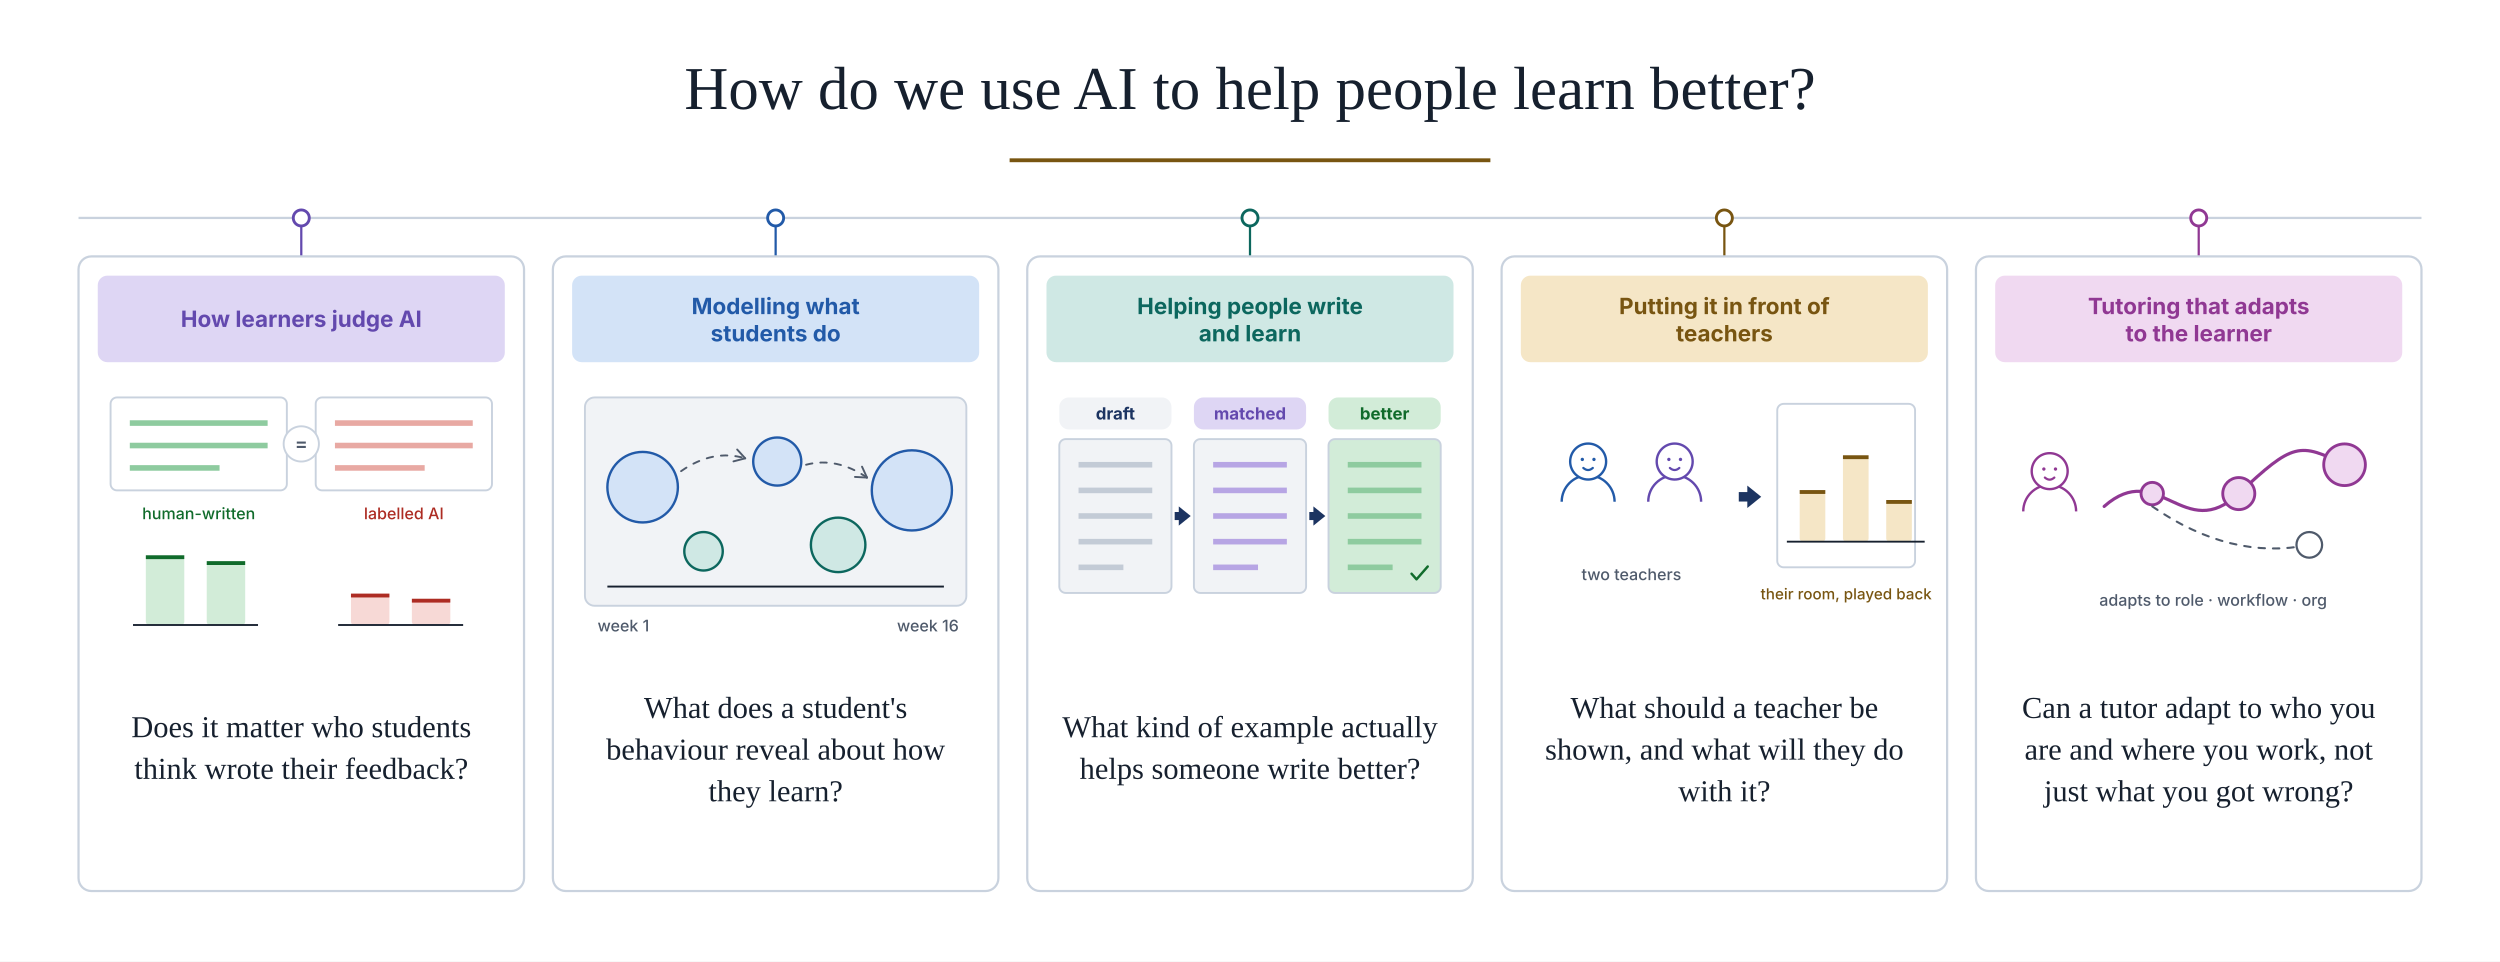
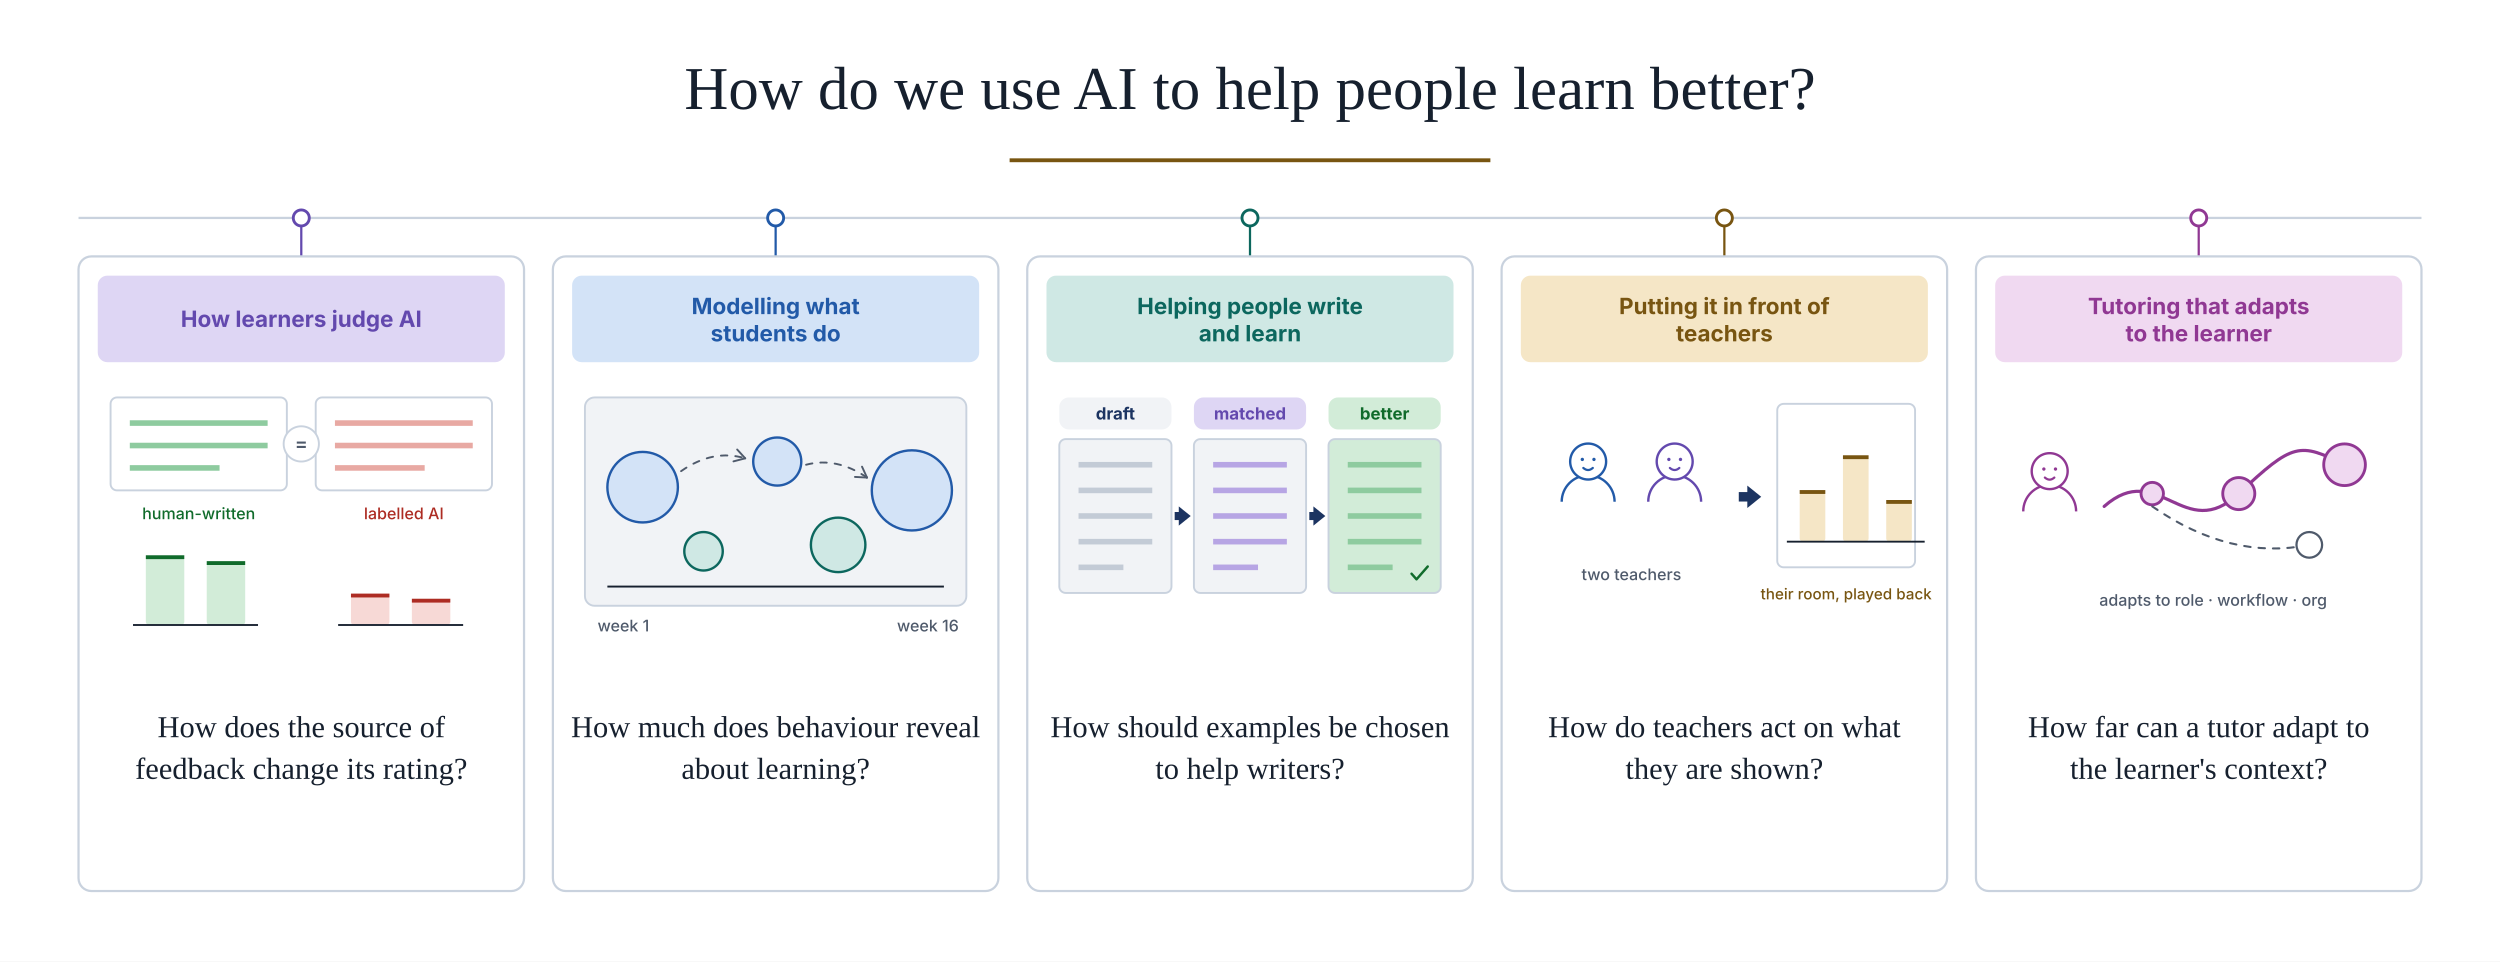
<svg xmlns="http://www.w3.org/2000/svg" class="wb teaser" viewBox="0 0 1560 600" role="img" aria-label="Research overview: how do we use AI to help people learn better? How learners judge AI, modelling what students do, helping people write and learn, putting it in front of teachers, and tutoring that adapts to the learner.">
  <rect width="1560" height="600" fill="#ffffff" />
  <text x="780.0" y="68" text-anchor="middle" font-family="Fraunces,Georgia,'Times New Roman',serif" font-size="38" font-weight="500" fill="#16202e">How do we use AI to help people learn better?</text>
  <path d="M630.0 100 H930.0" fill="none" stroke="#785511" stroke-width="2.4" stroke-linecap="butt" stroke-linejoin="round" />
  <path d="M49 136 H1511" fill="none" stroke="#c9d2de" stroke-width="1.4" stroke-linecap="butt" stroke-linejoin="round" />
  <path d="M188.0 136 V160" fill="none" stroke="#6349ae" stroke-width="1.4" stroke-linecap="butt" stroke-linejoin="round" />
  <circle cx="188.0" cy="136" r="5" fill="#ffffff" stroke="#6349ae" stroke-width="1.8" />
  <rect x="49" y="160" width="278" height="396" rx="8" fill="#ffffff" stroke="#c9d2de" stroke-width="1.4" />
  <rect x="61" y="172" width="254" height="54" rx="6" fill="#ded6f4" />
  <text x="188.0" y="204" text-anchor="middle" font-family="Inter,-apple-system,'Helvetica Neue',system-ui,sans-serif" font-size="14" font-weight="700" fill="#6349ae">How learners judge AI</text>
  <rect x="69" y="248" width="110" height="58" rx="4" fill="#ffffff" stroke="#c9d2de" stroke-width="1.2" />
  <path d="M81 264 H167" fill="none" stroke="#8ecb9f" stroke-width="3.5" stroke-linecap="butt" stroke-linejoin="round" />
  <path d="M81 278 H167" fill="none" stroke="#8ecb9f" stroke-width="3.5" stroke-linecap="butt" stroke-linejoin="round" />
  <path d="M81 292 H137" fill="none" stroke="#8ecb9f" stroke-width="3.5" stroke-linecap="butt" stroke-linejoin="round" />
  <text x="124" y="324" text-anchor="middle" font-family="Inter,-apple-system,'Helvetica Neue',system-ui,sans-serif" font-size="10" font-weight="500" fill="#106b2b">human-written</text>
  <rect x="91" y="347.68" width="24" height="42.32" rx="2" fill="#d2ecd8" />
  <path d="M91 347.68 H115" fill="none" stroke="#106b2b" stroke-width="2.4" stroke-linecap="butt" stroke-linejoin="round" />
  <rect x="129" y="351.36" width="24" height="38.64" rx="2" fill="#d2ecd8" />
  <path d="M129 351.36 H153" fill="none" stroke="#106b2b" stroke-width="2.4" stroke-linecap="butt" stroke-linejoin="round" />
  <path d="M83 390 H161" fill="none" stroke="#16202e" stroke-width="1.2" stroke-linecap="butt" stroke-linejoin="round" />
  <rect x="197" y="248" width="110" height="58" rx="4" fill="#ffffff" stroke="#c9d2de" stroke-width="1.2" />
  <path d="M209 264 H295" fill="none" stroke="#e8a9a3" stroke-width="3.5" stroke-linecap="butt" stroke-linejoin="round" />
  <path d="M209 278 H295" fill="none" stroke="#e8a9a3" stroke-width="3.5" stroke-linecap="butt" stroke-linejoin="round" />
  <path d="M209 292 H265" fill="none" stroke="#e8a9a3" stroke-width="3.5" stroke-linecap="butt" stroke-linejoin="round" />
  <text x="252" y="324" text-anchor="middle" font-family="Inter,-apple-system,'Helvetica Neue',system-ui,sans-serif" font-size="10" font-weight="500" fill="#ad2c23">labelled AI</text>
  <rect x="219" y="371.6" width="24" height="18.4" rx="2" fill="#f7d9d6" />
  <path d="M219 371.6 H243" fill="none" stroke="#ad2c23" stroke-width="2.4" stroke-linecap="butt" stroke-linejoin="round" />
  <rect x="257" y="374.82" width="24" height="15.18" rx="2" fill="#f7d9d6" />
  <path d="M257 374.82 H281" fill="none" stroke="#ad2c23" stroke-width="2.4" stroke-linecap="butt" stroke-linejoin="round" />
  <path d="M211 390 H289" fill="none" stroke="#16202e" stroke-width="1.2" stroke-linecap="butt" stroke-linejoin="round" />
  <circle cx="188" cy="277" r="11" fill="#ffffff" stroke="#c9d2de" stroke-width="1.2" />
  <text x="188" y="281" text-anchor="middle" font-family="Inter,-apple-system,'Helvetica Neue',system-ui,sans-serif" font-size="12" font-weight="600" fill="#4f5a6b">=</text>
-   <text x="188.0" y="460" text-anchor="middle" font-family="Fraunces,Georgia,'Times New Roman',serif" font-size="19" font-weight="500" fill="#16202e">Does it matter who students</text>
-   <text x="188.0" y="486" text-anchor="middle" font-family="Fraunces,Georgia,'Times New Roman',serif" font-size="19" font-weight="500" fill="#16202e">think wrote their feedback?</text>
+   <text x="188.0" y="460" text-anchor="middle" font-family="Fraunces,Georgia,'Times New Roman',serif" font-size="19" font-weight="500" fill="#16202e">How does the source of</text>
+   <text x="188.0" y="486" text-anchor="middle" font-family="Fraunces,Georgia,'Times New Roman',serif" font-size="19" font-weight="500" fill="#16202e">feedback change its rating?</text>
  <path d="M484.0 136 V160" fill="none" stroke="#225aa8" stroke-width="1.4" stroke-linecap="butt" stroke-linejoin="round" />
  <circle cx="484.0" cy="136" r="5" fill="#ffffff" stroke="#225aa8" stroke-width="1.8" />
  <rect x="345" y="160" width="278" height="396" rx="8" fill="#ffffff" stroke="#c9d2de" stroke-width="1.4" />
  <rect x="357" y="172" width="254" height="54" rx="6" fill="#d3e3f7" />
  <text x="484.0" y="196" text-anchor="middle" font-family="Inter,-apple-system,'Helvetica Neue',system-ui,sans-serif" font-size="14" font-weight="700" fill="#225aa8">Modelling what</text>
  <text x="484.0" y="213" text-anchor="middle" font-family="Inter,-apple-system,'Helvetica Neue',system-ui,sans-serif" font-size="14" font-weight="700" fill="#225aa8">students do</text>
  <rect x="365" y="248" width="238" height="130" rx="6" fill="#f1f3f6" stroke="#c9d2de" stroke-width="1.2" />
  <circle cx="401" cy="304" r="22" fill="#d3e3f7" stroke="#225aa8" stroke-width="1.5" />
  <circle cx="485" cy="288" r="15" fill="#d3e3f7" stroke="#225aa8" stroke-width="1.5" />
  <circle cx="569" cy="306" r="25" fill="#d3e3f7" stroke="#225aa8" stroke-width="1.5" />
  <circle cx="439" cy="344" r="12" fill="#cfe8e4" stroke="#0c675e" stroke-width="1.5" />
  <circle cx="523" cy="340" r="17" fill="#cfe8e4" stroke="#0c675e" stroke-width="1.5" />
  <path d="M425 294 Q445 280 465 286" fill="none" stroke="#4f5a6b" stroke-width="1.2" stroke-linecap="round" stroke-linejoin="round" stroke-dasharray="4 5" />
  <path d="M465 286 l-7.3 1.9" fill="none" stroke="#4f5a6b" stroke-width="1.2" stroke-linecap="round" stroke-linejoin="round" />
  <path d="M465 286 l-5.0 -5.5" fill="none" stroke="#4f5a6b" stroke-width="1.2" stroke-linecap="round" stroke-linejoin="round" />
  <path d="M503 290 Q522 285 541 298" fill="none" stroke="#4f5a6b" stroke-width="1.2" stroke-linecap="round" stroke-linejoin="round" stroke-dasharray="4 5" />
  <path d="M541 298 l-7.5 -0.4" fill="none" stroke="#4f5a6b" stroke-width="1.2" stroke-linecap="round" stroke-linejoin="round" />
  <path d="M541 298 l-3.1 -6.8" fill="none" stroke="#4f5a6b" stroke-width="1.2" stroke-linecap="round" stroke-linejoin="round" />
  <path d="M379 366 H589" fill="none" stroke="#16202e" stroke-width="1.2" stroke-linecap="butt" stroke-linejoin="round" />
  <text x="389" y="394" text-anchor="middle" font-family="Inter,-apple-system,'Helvetica Neue',system-ui,sans-serif" font-size="10" font-weight="500" fill="#4f5a6b">week 1</text>
  <text x="579" y="394" text-anchor="middle" font-family="Inter,-apple-system,'Helvetica Neue',system-ui,sans-serif" font-size="10" font-weight="500" fill="#4f5a6b">week 16</text>
-   <text x="484.0" y="448" text-anchor="middle" font-family="Fraunces,Georgia,'Times New Roman',serif" font-size="19" font-weight="500" fill="#16202e">What does a student's</text>
-   <text x="484.0" y="474" text-anchor="middle" font-family="Fraunces,Georgia,'Times New Roman',serif" font-size="19" font-weight="500" fill="#16202e">behaviour reveal about how</text>
-   <text x="484.0" y="500" text-anchor="middle" font-family="Fraunces,Georgia,'Times New Roman',serif" font-size="19" font-weight="500" fill="#16202e">they learn?</text>
+   <text x="484.0" y="460" text-anchor="middle" font-family="Fraunces,Georgia,'Times New Roman',serif" font-size="19" font-weight="500" fill="#16202e">How much does behaviour reveal</text>
+   <text x="484.0" y="486" text-anchor="middle" font-family="Fraunces,Georgia,'Times New Roman',serif" font-size="19" font-weight="500" fill="#16202e">about learning?</text>
  <path d="M780.0 136 V160" fill="none" stroke="#0c675e" stroke-width="1.4" stroke-linecap="butt" stroke-linejoin="round" />
  <circle cx="780.0" cy="136" r="5" fill="#ffffff" stroke="#0c675e" stroke-width="1.8" />
  <rect x="641" y="160" width="278" height="396" rx="8" fill="#ffffff" stroke="#c9d2de" stroke-width="1.4" />
  <rect x="653" y="172" width="254" height="54" rx="6" fill="#cfe8e4" />
  <text x="780.0" y="196" text-anchor="middle" font-family="Inter,-apple-system,'Helvetica Neue',system-ui,sans-serif" font-size="14" font-weight="700" fill="#0c675e">Helping people write</text>
  <text x="780.0" y="213" text-anchor="middle" font-family="Inter,-apple-system,'Helvetica Neue',system-ui,sans-serif" font-size="14" font-weight="700" fill="#0c675e">and learn</text>
  <rect x="661" y="248" width="70" height="20" rx="6" fill="#f1f3f6" />
  <text x="696.0" y="261.78" text-anchor="middle" font-family="Inter,-apple-system,'Helvetica Neue',system-ui,sans-serif" font-size="10.5" font-weight="700" fill="#1c3461">draft</text>
  <rect x="661" y="274" width="70" height="96" rx="4" fill="#f1f3f6" stroke="#c9d2de" stroke-width="1.2" />
  <path d="M673 290 H719" fill="none" stroke="#c3cbd6" stroke-width="3.5" stroke-linecap="butt" stroke-linejoin="round" />
  <path d="M673 306 H719" fill="none" stroke="#c3cbd6" stroke-width="3.5" stroke-linecap="butt" stroke-linejoin="round" />
  <path d="M673 322 H719" fill="none" stroke="#c3cbd6" stroke-width="3.5" stroke-linecap="butt" stroke-linejoin="round" />
  <path d="M673 338 H719" fill="none" stroke="#c3cbd6" stroke-width="3.5" stroke-linecap="butt" stroke-linejoin="round" />
  <path d="M673 354 H701" fill="none" stroke="#c3cbd6" stroke-width="3.5" stroke-linecap="butt" stroke-linejoin="round" />
  <path d="M733 319.48 H735.56 V316.0 L743 322 L735.56 328.0 V324.52 H733 Z" fill="#1c3461" />
  <rect x="745" y="248" width="70" height="20" rx="6" fill="#ded6f4" />
  <text x="780.0" y="261.78" text-anchor="middle" font-family="Inter,-apple-system,'Helvetica Neue',system-ui,sans-serif" font-size="10.5" font-weight="700" fill="#6349ae">matched</text>
  <rect x="745" y="274" width="70" height="96" rx="4" fill="#f1f3f6" stroke="#c9d2de" stroke-width="1.2" />
  <path d="M757 290 H803" fill="none" stroke="#b7a5e4" stroke-width="3.5" stroke-linecap="butt" stroke-linejoin="round" />
  <path d="M757 306 H803" fill="none" stroke="#b7a5e4" stroke-width="3.5" stroke-linecap="butt" stroke-linejoin="round" />
  <path d="M757 322 H803" fill="none" stroke="#b7a5e4" stroke-width="3.5" stroke-linecap="butt" stroke-linejoin="round" />
  <path d="M757 338 H803" fill="none" stroke="#b7a5e4" stroke-width="3.5" stroke-linecap="butt" stroke-linejoin="round" />
  <path d="M757 354 H785" fill="none" stroke="#b7a5e4" stroke-width="3.5" stroke-linecap="butt" stroke-linejoin="round" />
  <path d="M817 319.48 H819.56 V316.0 L827 322 L819.56 328.0 V324.52 H817 Z" fill="#1c3461" />
  <rect x="829" y="248" width="70" height="20" rx="6" fill="#d2ecd8" />
  <text x="864.0" y="261.78" text-anchor="middle" font-family="Inter,-apple-system,'Helvetica Neue',system-ui,sans-serif" font-size="10.5" font-weight="700" fill="#106b2b">better</text>
  <rect x="829" y="274" width="70" height="96" rx="4" fill="#d2ecd8" stroke="#c9d2de" stroke-width="1.2" />
  <path d="M841 290 H887" fill="none" stroke="#8ecb9f" stroke-width="3.5" stroke-linecap="butt" stroke-linejoin="round" />
  <path d="M841 306 H887" fill="none" stroke="#8ecb9f" stroke-width="3.5" stroke-linecap="butt" stroke-linejoin="round" />
  <path d="M841 322 H887" fill="none" stroke="#8ecb9f" stroke-width="3.5" stroke-linecap="butt" stroke-linejoin="round" />
  <path d="M841 338 H887" fill="none" stroke="#8ecb9f" stroke-width="3.5" stroke-linecap="butt" stroke-linejoin="round" />
  <path d="M841 354 H869" fill="none" stroke="#8ecb9f" stroke-width="3.5" stroke-linecap="butt" stroke-linejoin="round" />
  <path d="M880.8 358 l3.1 3.5 l7.0 -8.0" fill="none" stroke="#106b2b" stroke-width="1.54" stroke-linecap="round" stroke-linejoin="round" />
-   <text x="780.0" y="460" text-anchor="middle" font-family="Fraunces,Georgia,'Times New Roman',serif" font-size="19" font-weight="500" fill="#16202e">What kind of example actually</text>
-   <text x="780.0" y="486" text-anchor="middle" font-family="Fraunces,Georgia,'Times New Roman',serif" font-size="19" font-weight="500" fill="#16202e">helps someone write better?</text>
+   <text x="780.0" y="460" text-anchor="middle" font-family="Fraunces,Georgia,'Times New Roman',serif" font-size="19" font-weight="500" fill="#16202e">How should examples be chosen</text>
+   <text x="780.0" y="486" text-anchor="middle" font-family="Fraunces,Georgia,'Times New Roman',serif" font-size="19" font-weight="500" fill="#16202e">to help writers?</text>
  <path d="M1076.0 136 V160" fill="none" stroke="#785511" stroke-width="1.4" stroke-linecap="butt" stroke-linejoin="round" />
  <circle cx="1076.0" cy="136" r="5" fill="#ffffff" stroke="#785511" stroke-width="1.8" />
  <rect x="937" y="160" width="278" height="396" rx="8" fill="#ffffff" stroke="#c9d2de" stroke-width="1.4" />
  <rect x="949" y="172" width="254" height="54" rx="6" fill="#f5e6c6" />
  <text x="1076.0" y="196" text-anchor="middle" font-family="Inter,-apple-system,'Helvetica Neue',system-ui,sans-serif" font-size="14" font-weight="700" fill="#785511">Putting it in front of</text>
  <text x="1076.0" y="213" text-anchor="middle" font-family="Inter,-apple-system,'Helvetica Neue',system-ui,sans-serif" font-size="14" font-weight="700" fill="#785511">teachers</text>
  <path d="M974.5 313.1 a16.5 16.5 0 0 1 33.0 0" fill="#ffffff" stroke="#225aa8" stroke-width="1.5" stroke-linecap="butt" stroke-linejoin="round" />
  <circle cx="991" cy="288" r="11.22" fill="#ffffff" stroke="#225aa8" stroke-width="1.5" />
  <circle cx="987.37" cy="286.68" r="1.056" fill="#225aa8" />
  <circle cx="994.63" cy="286.68" r="1.056" fill="#225aa8" />
  <path d="M988.0 292.0 q3.0 2.6 5.9 0" fill="none" stroke="#225aa8" stroke-width="1.4" stroke-linecap="round" stroke-linejoin="round" />
  <path d="M1028.5 313.1 a16.5 16.5 0 0 1 33.0 0" fill="#ffffff" stroke="#6349ae" stroke-width="1.5" stroke-linecap="butt" stroke-linejoin="round" />
  <circle cx="1045" cy="288" r="11.22" fill="#ffffff" stroke="#6349ae" stroke-width="1.5" />
  <circle cx="1041.37" cy="286.68" r="1.056" fill="#6349ae" />
  <circle cx="1048.63" cy="286.68" r="1.056" fill="#6349ae" />
  <path d="M1042.0 292.0 q3.0 2.6 5.9 0" fill="none" stroke="#6349ae" stroke-width="1.4" stroke-linecap="round" stroke-linejoin="round" />
  <text x="1018" y="362" text-anchor="middle" font-family="Inter,-apple-system,'Helvetica Neue',system-ui,sans-serif" font-size="10" font-weight="500" fill="#4f5a6b">two teachers</text>
  <path d="M1085 307.06 H1090.32 V303.0 L1099 310 L1090.32 317.0 V312.94 H1085 Z" fill="#1c3461" />
  <rect x="1109" y="252" width="86" height="102" rx="4" fill="#ffffff" stroke="#c9d2de" stroke-width="1.2" />
  <rect x="1123" y="307.0" width="16" height="31.0" rx="2" fill="#f5e6c6" />
  <path d="M1123 307.0 H1139" fill="none" stroke="#785511" stroke-width="2.4" stroke-linecap="butt" stroke-linejoin="round" />
  <rect x="1150" y="285.3" width="16" height="52.7" rx="2" fill="#f5e6c6" />
  <path d="M1150 285.3 H1166" fill="none" stroke="#785511" stroke-width="2.4" stroke-linecap="butt" stroke-linejoin="round" />
  <rect x="1177" y="313.2" width="16" height="24.8" rx="2" fill="#f5e6c6" />
  <path d="M1177 313.2 H1193" fill="none" stroke="#785511" stroke-width="2.4" stroke-linecap="butt" stroke-linejoin="round" />
  <path d="M1115 338 H1201" fill="none" stroke="#16202e" stroke-width="1.2" stroke-linecap="butt" stroke-linejoin="round" />
  <text x="1152" y="374" text-anchor="middle" font-family="Inter,-apple-system,'Helvetica Neue',system-ui,sans-serif" font-size="9.5" font-weight="500" fill="#785511">their room, played back</text>
-   <text x="1076.0" y="448" text-anchor="middle" font-family="Fraunces,Georgia,'Times New Roman',serif" font-size="19" font-weight="500" fill="#16202e">What should a teacher be</text>
-   <text x="1076.0" y="474" text-anchor="middle" font-family="Fraunces,Georgia,'Times New Roman',serif" font-size="19" font-weight="500" fill="#16202e">shown, and what will they do</text>
-   <text x="1076.0" y="500" text-anchor="middle" font-family="Fraunces,Georgia,'Times New Roman',serif" font-size="19" font-weight="500" fill="#16202e">with it?</text>
+   <text x="1076.0" y="460" text-anchor="middle" font-family="Fraunces,Georgia,'Times New Roman',serif" font-size="19" font-weight="500" fill="#16202e">How do teachers act on what</text>
+   <text x="1076.0" y="486" text-anchor="middle" font-family="Fraunces,Georgia,'Times New Roman',serif" font-size="19" font-weight="500" fill="#16202e">they are shown?</text>
  <path d="M1372.0 136 V160" fill="none" stroke="#903893" stroke-width="1.4" stroke-linecap="butt" stroke-linejoin="round" />
  <circle cx="1372.0" cy="136" r="5" fill="#ffffff" stroke="#903893" stroke-width="1.8" />
  <rect x="1233" y="160" width="278" height="396" rx="8" fill="#ffffff" stroke="#c9d2de" stroke-width="1.4" />
  <rect x="1245" y="172" width="254" height="54" rx="6" fill="#f0d9f1" />
  <text x="1372.0" y="196" text-anchor="middle" font-family="Inter,-apple-system,'Helvetica Neue',system-ui,sans-serif" font-size="14" font-weight="700" fill="#903893">Tutoring that adapts</text>
  <text x="1372.0" y="213" text-anchor="middle" font-family="Inter,-apple-system,'Helvetica Neue',system-ui,sans-serif" font-size="14" font-weight="700" fill="#903893">to the learner</text>
  <path d="M1262.5 319.1 a16.5 16.5 0 0 1 33.0 0" fill="#ffffff" stroke="#903893" stroke-width="1.5" stroke-linecap="butt" stroke-linejoin="round" />
  <circle cx="1279" cy="294" r="11.22" fill="#ffffff" stroke="#903893" stroke-width="1.5" />
  <circle cx="1275.37" cy="292.68" r="1.056" fill="#903893" />
  <circle cx="1282.63" cy="292.68" r="1.056" fill="#903893" />
  <path d="M1276.0 298.0 q3.0 2.6 5.9 0" fill="none" stroke="#903893" stroke-width="1.4" stroke-linecap="round" stroke-linejoin="round" />
  <path d="M1313 316 C1347 286 1363 340 1397 308 S1435 276 1463 290" fill="none" stroke="#903893" stroke-width="2.0" stroke-linecap="round" stroke-linejoin="round" />
  <circle cx="1343" cy="308" r="7" fill="#f0d9f1" stroke="#903893" stroke-width="1.8" />
  <circle cx="1397" cy="308" r="10" fill="#f0d9f1" stroke="#903893" stroke-width="1.8" />
  <circle cx="1463" cy="290" r="13" fill="#f0d9f1" stroke="#903893" stroke-width="1.8" />
  <path d="M1343 316 Q1392 350 1441 340" fill="none" stroke="#4f5a6b" stroke-width="1.3" stroke-linecap="round" stroke-linejoin="round" stroke-dasharray="4 5" />
  <path d="M1441 340 l-5.5 5.1" fill="none" stroke="#4f5a6b" stroke-width="1.3" stroke-linecap="round" stroke-linejoin="round" />
  <path d="M1441 340 l-7.1 -2.5" fill="none" stroke="#4f5a6b" stroke-width="1.3" stroke-linecap="round" stroke-linejoin="round" />
  <circle cx="1441" cy="340" r="8" fill="#ffffff" stroke="#4f5a6b" stroke-width="1.4" />
  <text x="1381" y="378" text-anchor="middle" font-family="Inter,-apple-system,'Helvetica Neue',system-ui,sans-serif" font-size="10" font-weight="500" fill="#4f5a6b">adapts to role · workflow · org</text>
-   <text x="1372.0" y="448" text-anchor="middle" font-family="Fraunces,Georgia,'Times New Roman',serif" font-size="19" font-weight="500" fill="#16202e">Can a tutor adapt to who you</text>
-   <text x="1372.0" y="474" text-anchor="middle" font-family="Fraunces,Georgia,'Times New Roman',serif" font-size="19" font-weight="500" fill="#16202e">are and where you work, not</text>
-   <text x="1372.0" y="500" text-anchor="middle" font-family="Fraunces,Georgia,'Times New Roman',serif" font-size="19" font-weight="500" fill="#16202e">just what you got wrong?</text>
+   <text x="1372.0" y="460" text-anchor="middle" font-family="Fraunces,Georgia,'Times New Roman',serif" font-size="19" font-weight="500" fill="#16202e">How far can a tutor adapt to</text>
+   <text x="1372.0" y="486" text-anchor="middle" font-family="Fraunces,Georgia,'Times New Roman',serif" font-size="19" font-weight="500" fill="#16202e">the learner's context?</text>
</svg>
